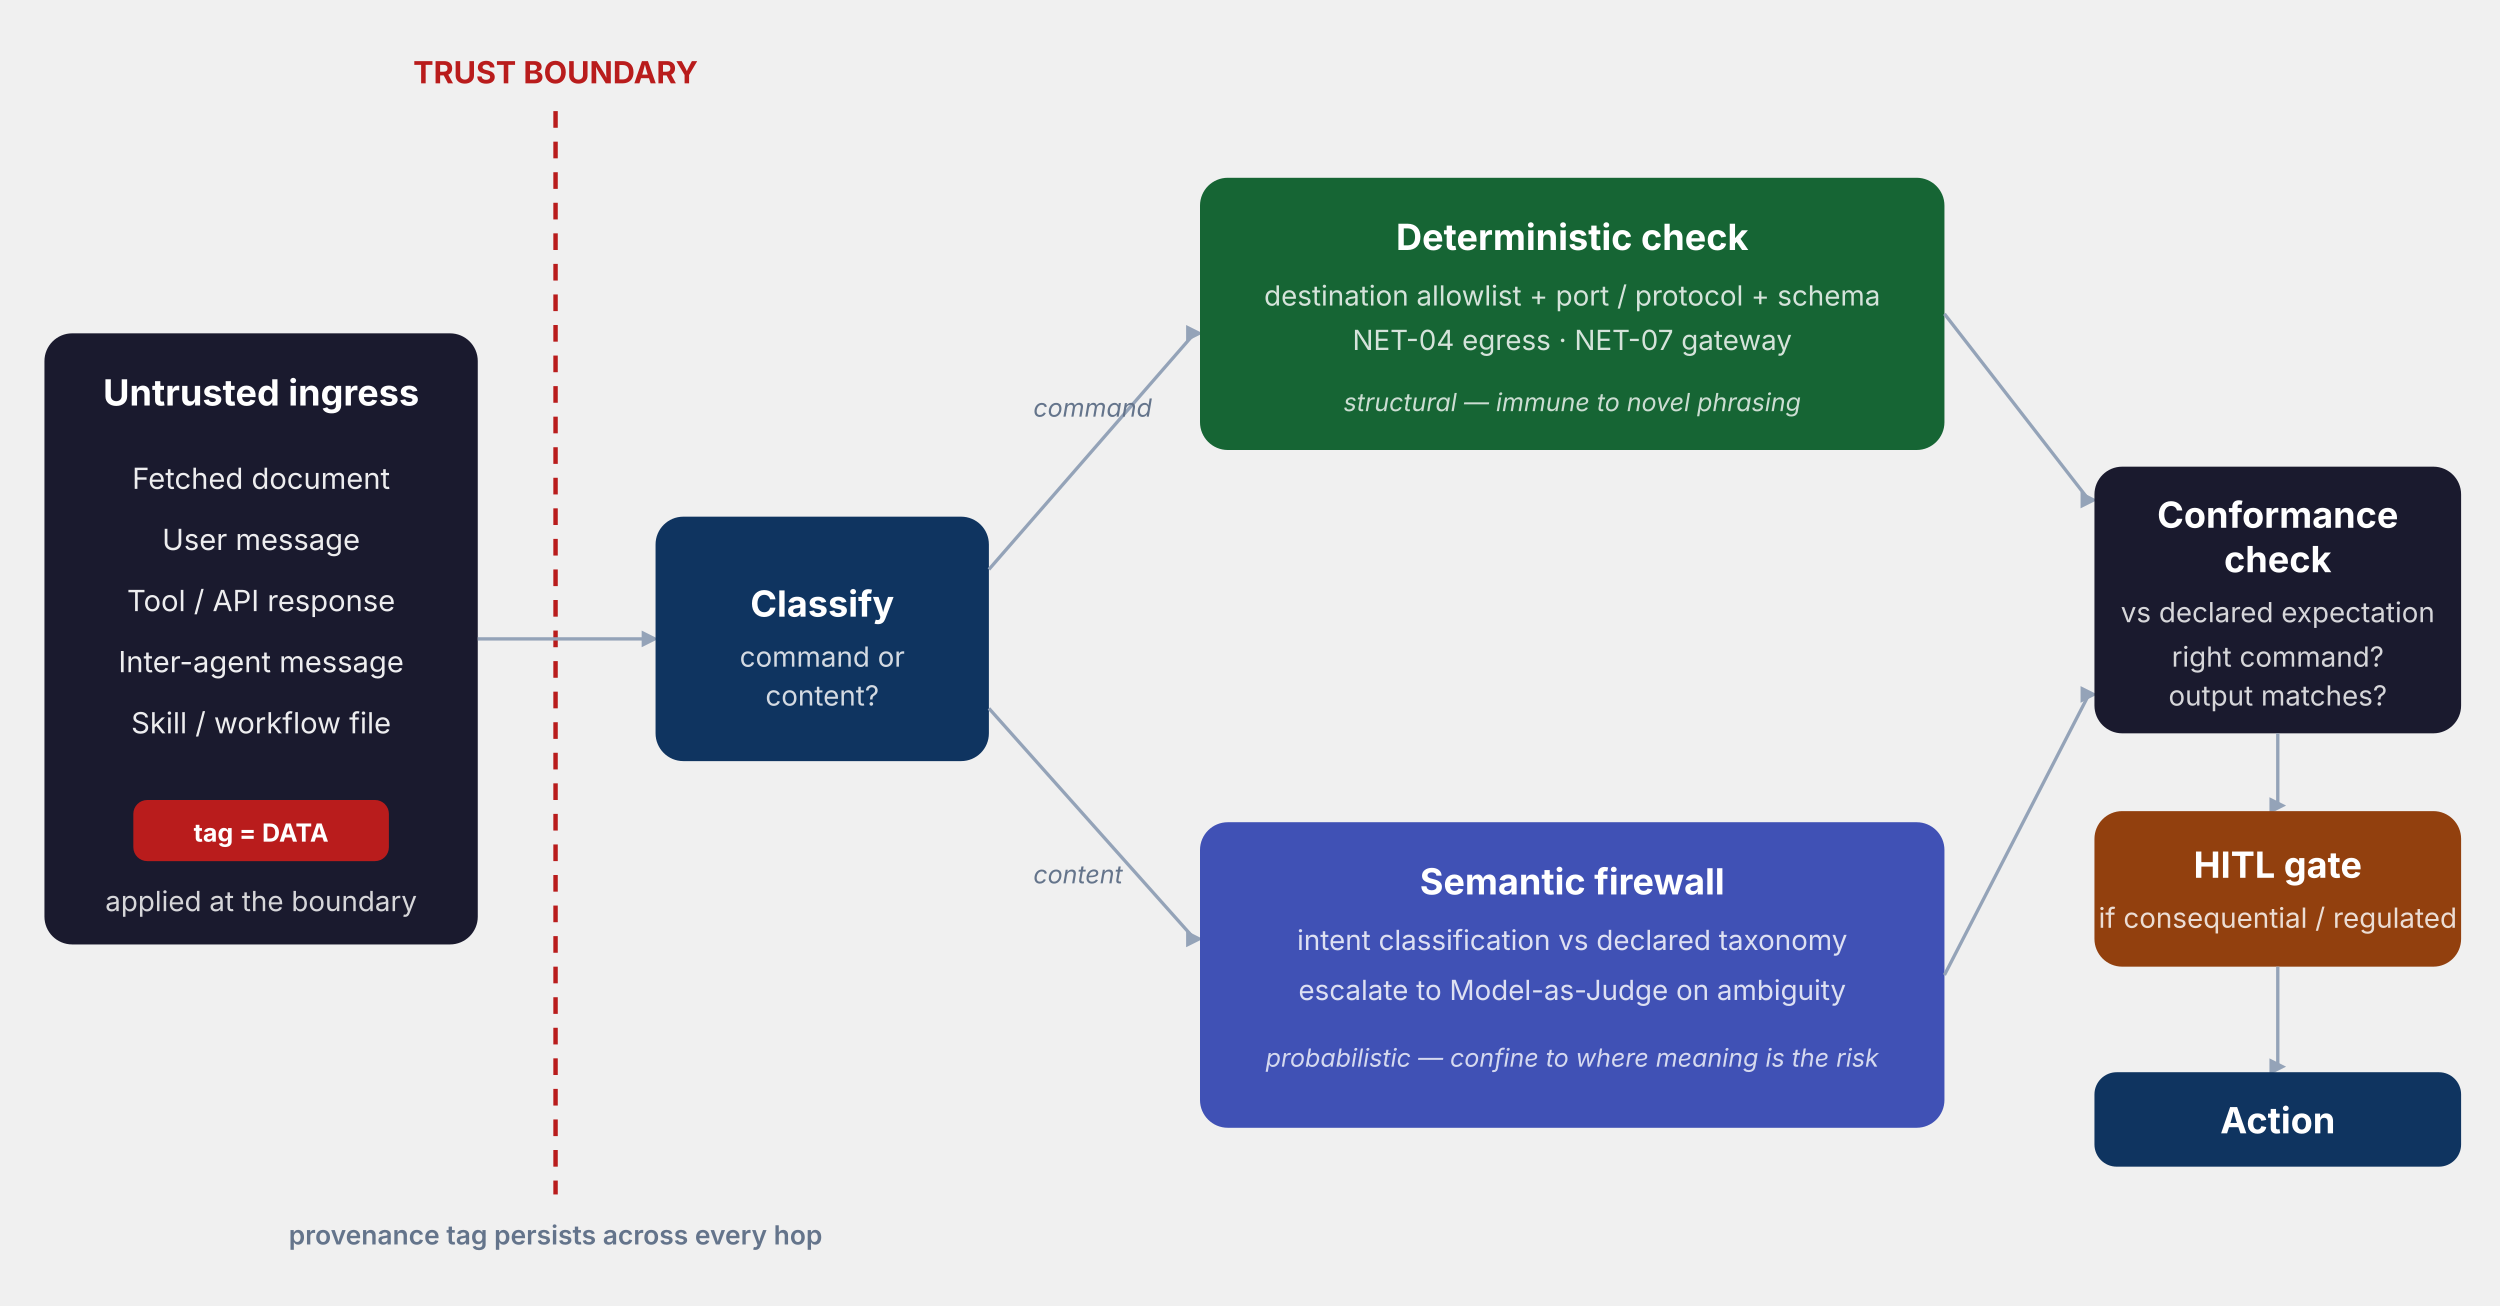
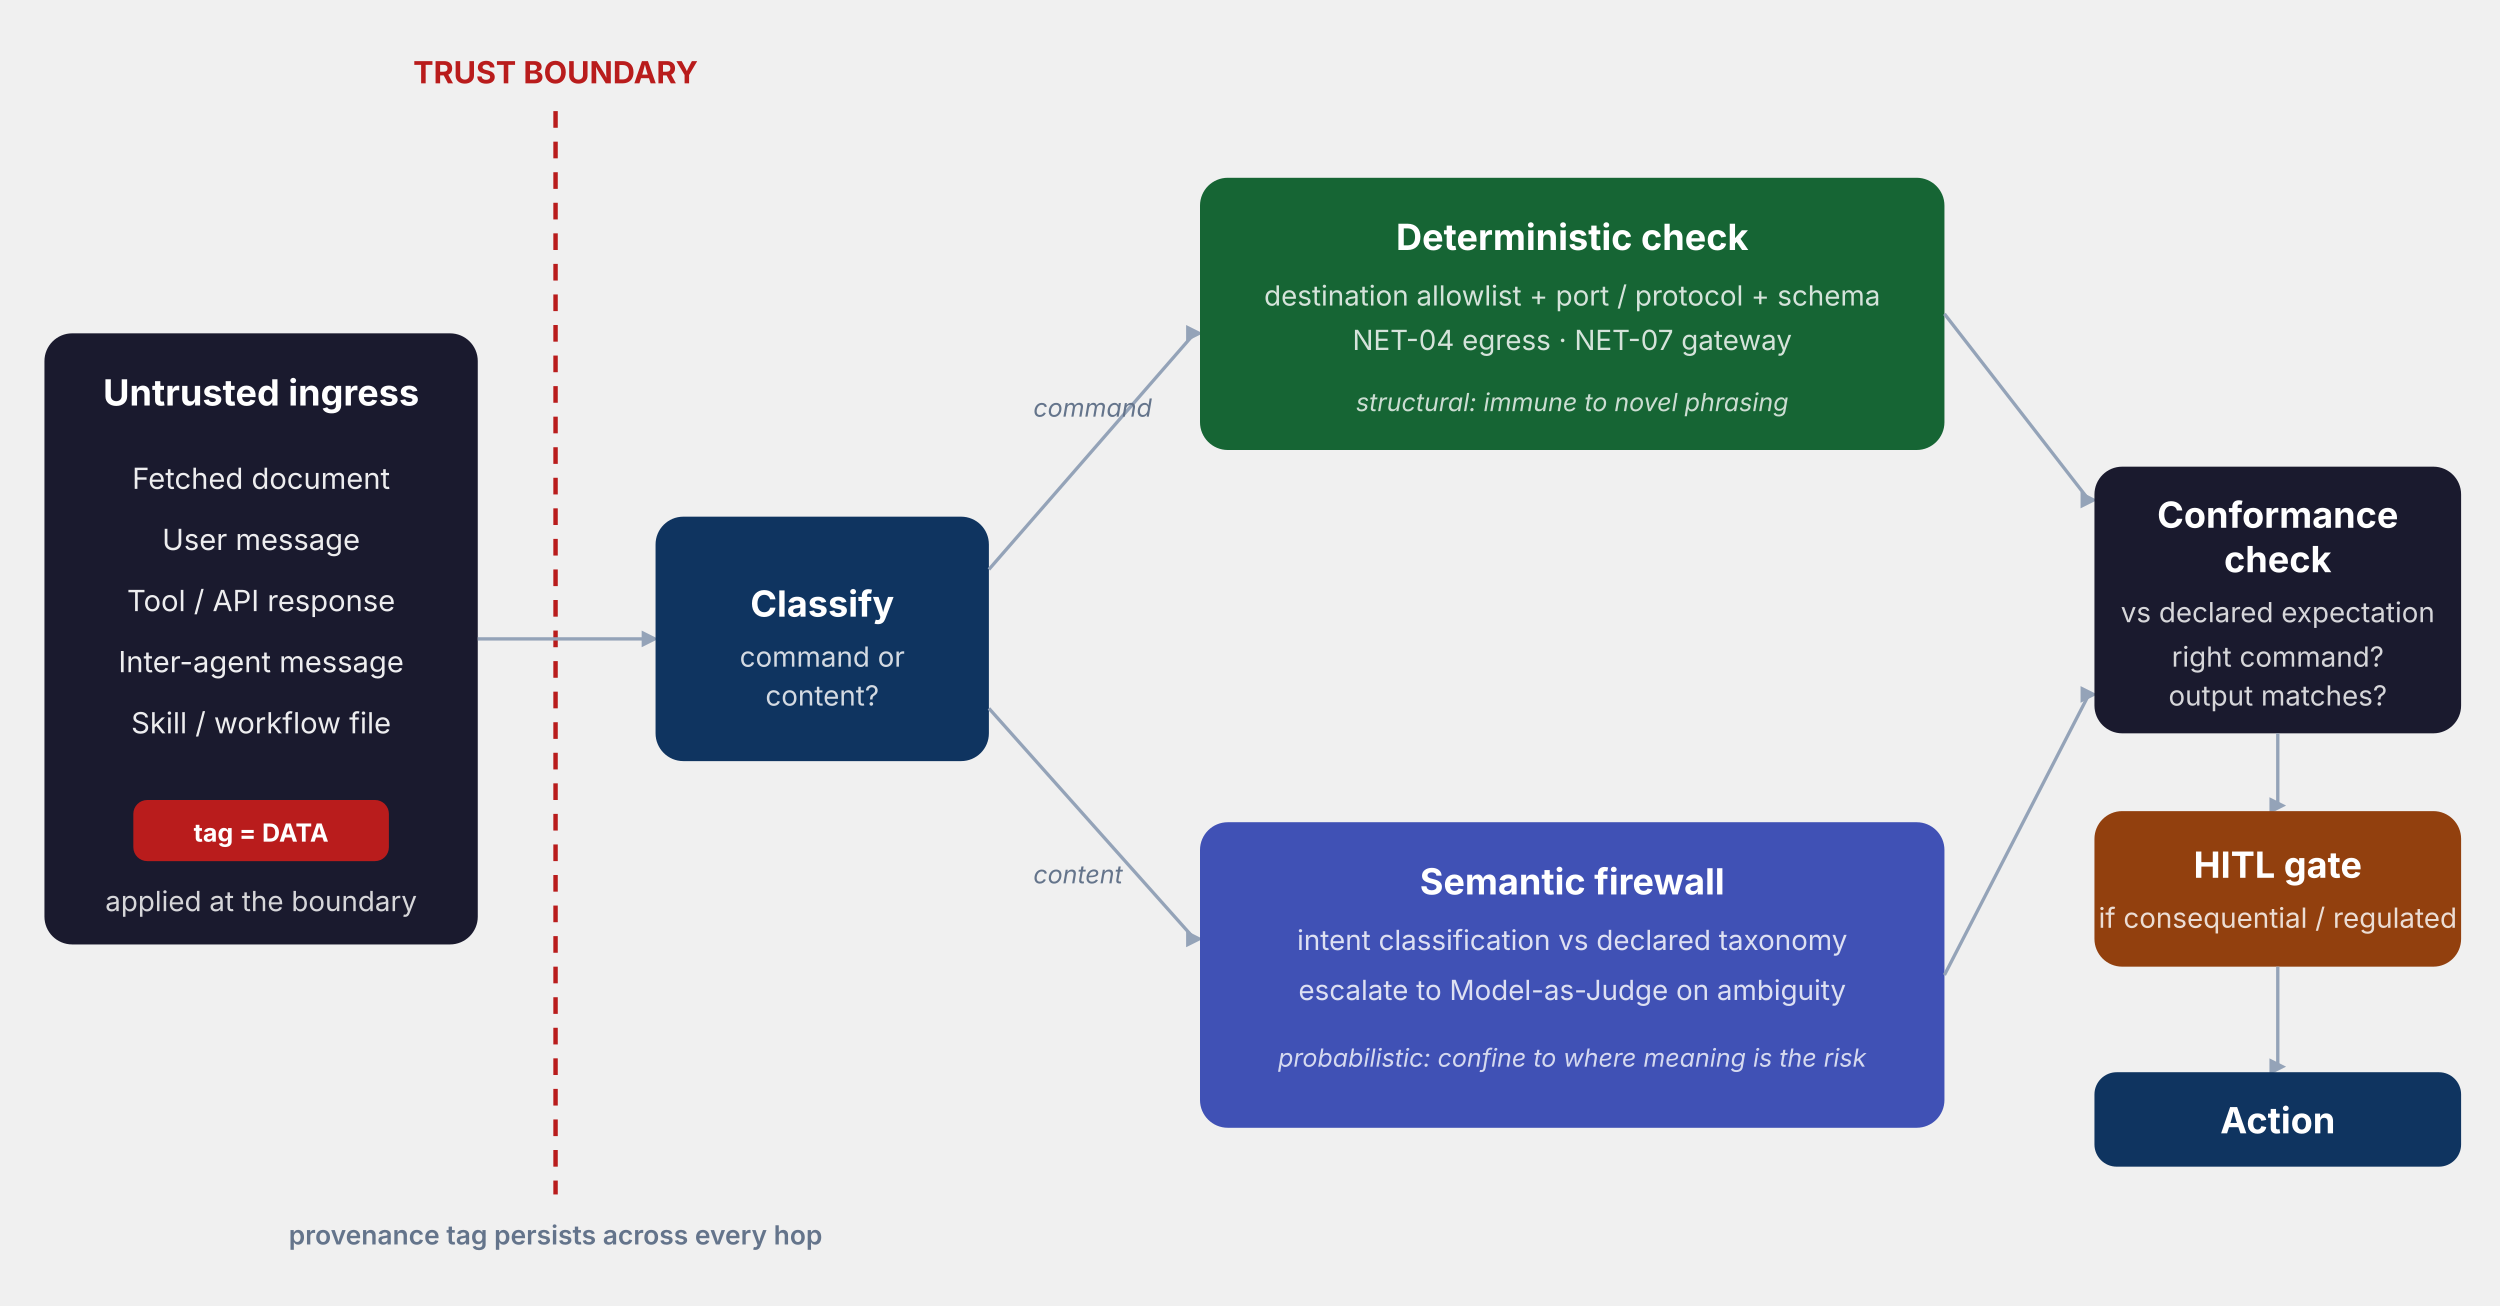
<svg xmlns="http://www.w3.org/2000/svg" viewBox="0 0 900 470" role="img" aria-label="Data provenance and authority boundaries: untrusted content is tagged as data at the boundary, then each flow is routed to the cheapest sufficient checker. Commands take a deterministic protocol and port check; natural-language content takes the semantic firewall.">
  <defs>
    <marker id="arrp" viewBox="0 0 10 10" refX="5" refY="5" markerWidth="5" markerHeight="5" orient="auto-start-auto">
      <path d="M 0 0 L 10 5 L 0 10 z" fill="#94a3b8" />
    </marker>
  </defs>
  <style>
    text { font-family: Inter, system-ui, sans-serif; }
    .h { font-size: 13px; font-weight: 700; fill: #fff; }
    .d { font-size: 10px; fill: rgba(255,255,255,0.82); }
    .src { font-size: 10.5px; fill: rgba(255,255,255,0.92); }
    .lbl { font-size: 9.5px; fill: #64748b; font-weight: 600; }
    .arrow-text { font-size: 9px; fill: #64748b; font-style: italic; }
    .bound { font-size: 11px; fill: #b91c1c; font-weight: 700; }
    .tag { font-size: 9px; fill: #fff; font-weight: 700; }
    .note { font-size: 9px; fill: rgba(255,255,255,0.78); font-style: italic; }
  </style>
  <rect x="16" y="120" width="156" height="220" rx="10" fill="#1a1a2e" />
  <text x="94" y="146" text-anchor="middle" class="h">Untrusted ingress</text>
  <text x="94" y="176" text-anchor="middle" class="src">Fetched document</text>
  <text x="94" y="198" text-anchor="middle" class="src">User message</text>
  <text x="94" y="220" text-anchor="middle" class="src">Tool / API response</text>
  <text x="94" y="242" text-anchor="middle" class="src">Inter-agent message</text>
  <text x="94" y="264" text-anchor="middle" class="src">Skill / workflow file</text>
  <rect x="48" y="288" width="92" height="22" rx="5" fill="#b91c1c" />
  <text x="94" y="303" text-anchor="middle" class="tag">tag = DATA</text>
  <text x="94" y="328" text-anchor="middle" class="d">applied at the boundary</text>
  <line x1="200" y1="40" x2="200" y2="430" stroke="#b91c1c" stroke-width="1.6" stroke-dasharray="6 5" />
  <text x="200" y="30" text-anchor="middle" class="bound">TRUST BOUNDARY</text>
  <text x="200" y="448" text-anchor="middle" class="lbl">provenance tag persists across every hop</text>
  <line x1="172" y1="230" x2="234" y2="230" stroke="#94a3b8" stroke-width="1.2" marker-end="url(#arrp)" />
  <rect x="236" y="186" width="120" height="88" rx="10" fill="#0f3460" />
  <text x="296" y="222" text-anchor="middle" class="h">Classify</text>
  <text x="296" y="240" text-anchor="middle" class="d">command or</text>
  <text x="296" y="254" text-anchor="middle" class="d">content?</text>
  <line x1="356" y1="205" x2="430" y2="120" stroke="#94a3b8" stroke-width="1.2" marker-end="url(#arrp)" />
  <text x="372" y="150" class="arrow-text">command</text>
  <line x1="356" y1="255" x2="430" y2="338" stroke="#94a3b8" stroke-width="1.2" marker-end="url(#arrp)" />
  <text x="372" y="318" class="arrow-text">content</text>
  <rect x="432" y="64" width="268" height="98" rx="10" fill="#166534" />
  <text x="566" y="90" text-anchor="middle" class="h">Deterministic check</text>
  <text x="566" y="110" text-anchor="middle" class="d">destination allowlist + port / protocol + schema</text>
  <text x="566" y="126" text-anchor="middle" class="d">NET-04 egress · NET-07 gateway</text>
-   <text x="566" y="148" text-anchor="middle" class="note">structural — immune to novel phrasing</text>
+   <text x="566" y="148" text-anchor="middle" class="note">structural: immune to novel phrasing</text>
  <rect x="432" y="296" width="268" height="110" rx="10" fill="#4051b5" />
  <text x="566" y="322" text-anchor="middle" class="h">Semantic firewall</text>
  <text x="566" y="342" text-anchor="middle" class="d">intent classification vs declared taxonomy</text>
  <text x="566" y="360" text-anchor="middle" class="d">escalate to Model-as-Judge on ambiguity</text>
-   <text x="566" y="384" text-anchor="middle" class="note">probabilistic — confine to where meaning is the risk</text>
+   <text x="566" y="384" text-anchor="middle" class="note">probabilistic: confine to where meaning is the risk</text>
  <line x1="700" y1="113" x2="752" y2="180" stroke="#94a3b8" stroke-width="1.2" marker-end="url(#arrp)" />
  <line x1="700" y1="351" x2="752" y2="250" stroke="#94a3b8" stroke-width="1.2" marker-end="url(#arrp)" />
  <rect x="754" y="168" width="132" height="96" rx="10" fill="#1a1a2e" />
  <text x="820" y="190" text-anchor="middle" class="h">Conformance</text>
  <text x="820" y="206" text-anchor="middle" class="h">check</text>
  <text x="820" y="224" text-anchor="middle" class="d">vs declared expectation</text>
  <text x="820" y="240" text-anchor="middle" class="d">right command?</text>
  <text x="820" y="254" text-anchor="middle" class="d">output matches?</text>
  <line x1="820" y1="264" x2="820" y2="290" stroke="#94a3b8" stroke-width="1.2" marker-end="url(#arrp)" />
  <rect x="754" y="292" width="132" height="56" rx="10" fill="#92400e" />
  <text x="820" y="316" text-anchor="middle" class="h">HITL gate</text>
  <text x="820" y="334" text-anchor="middle" class="d">if consequential / regulated</text>
  <line x1="820" y1="348" x2="820" y2="384" stroke="#94a3b8" stroke-width="1.2" marker-end="url(#arrp)" />
  <rect x="754" y="386" width="132" height="34" rx="8" fill="#0f3460" />
  <text x="820" y="408" text-anchor="middle" class="h">Action</text>
</svg>
